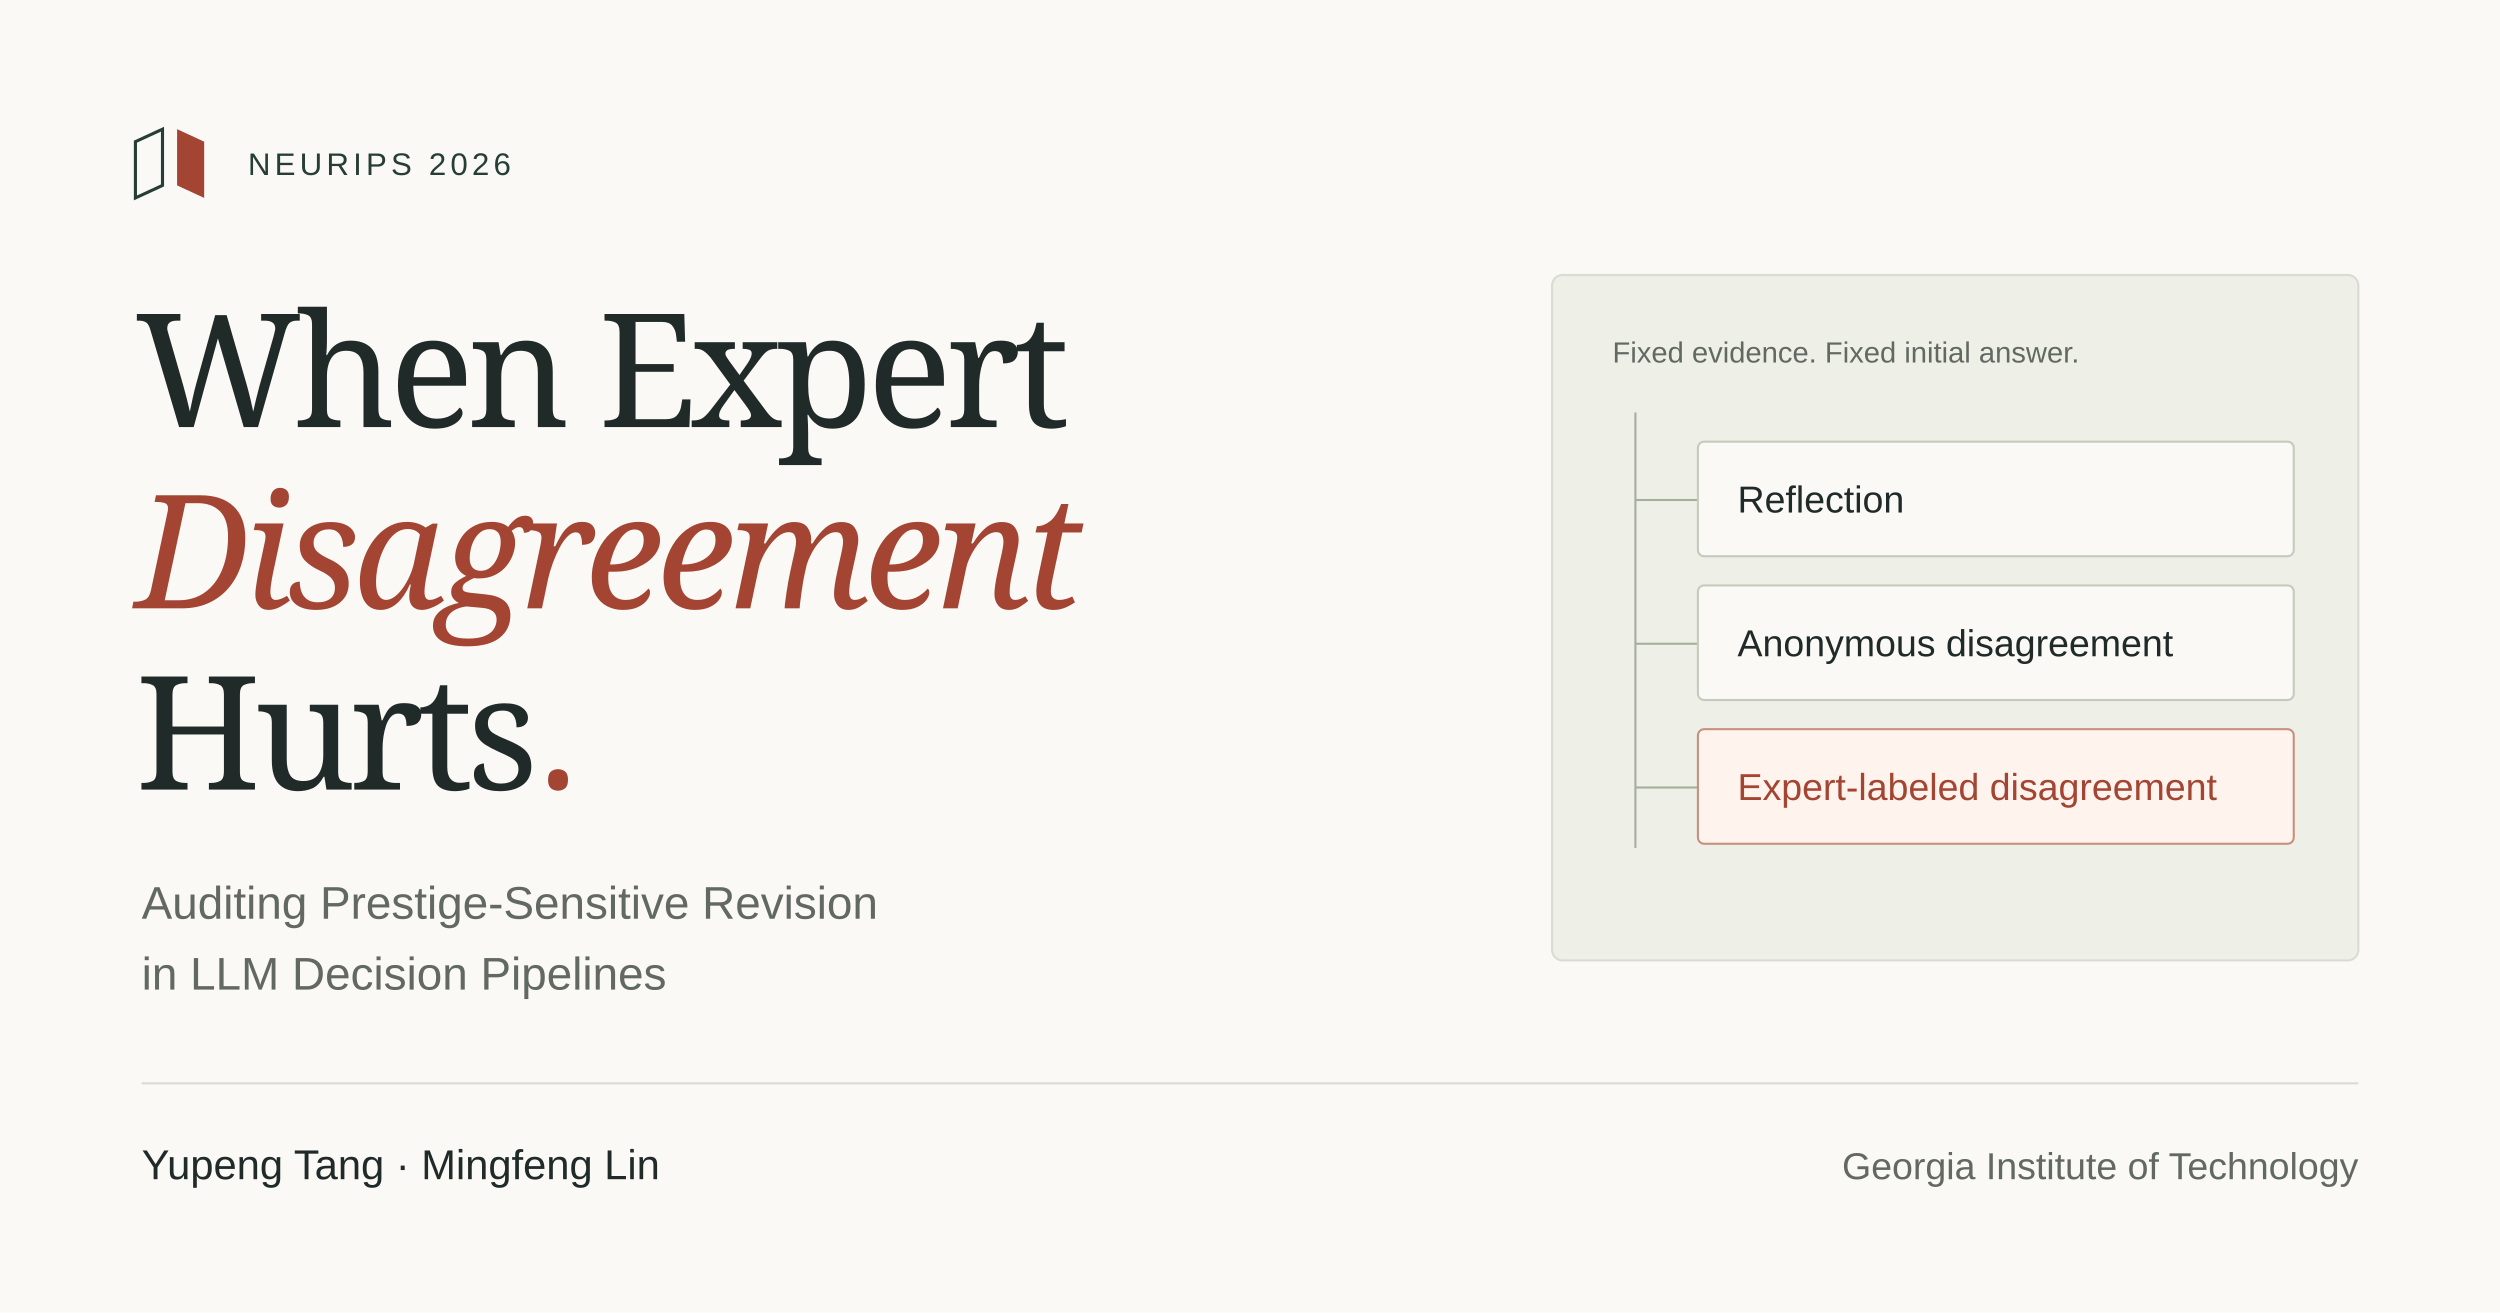
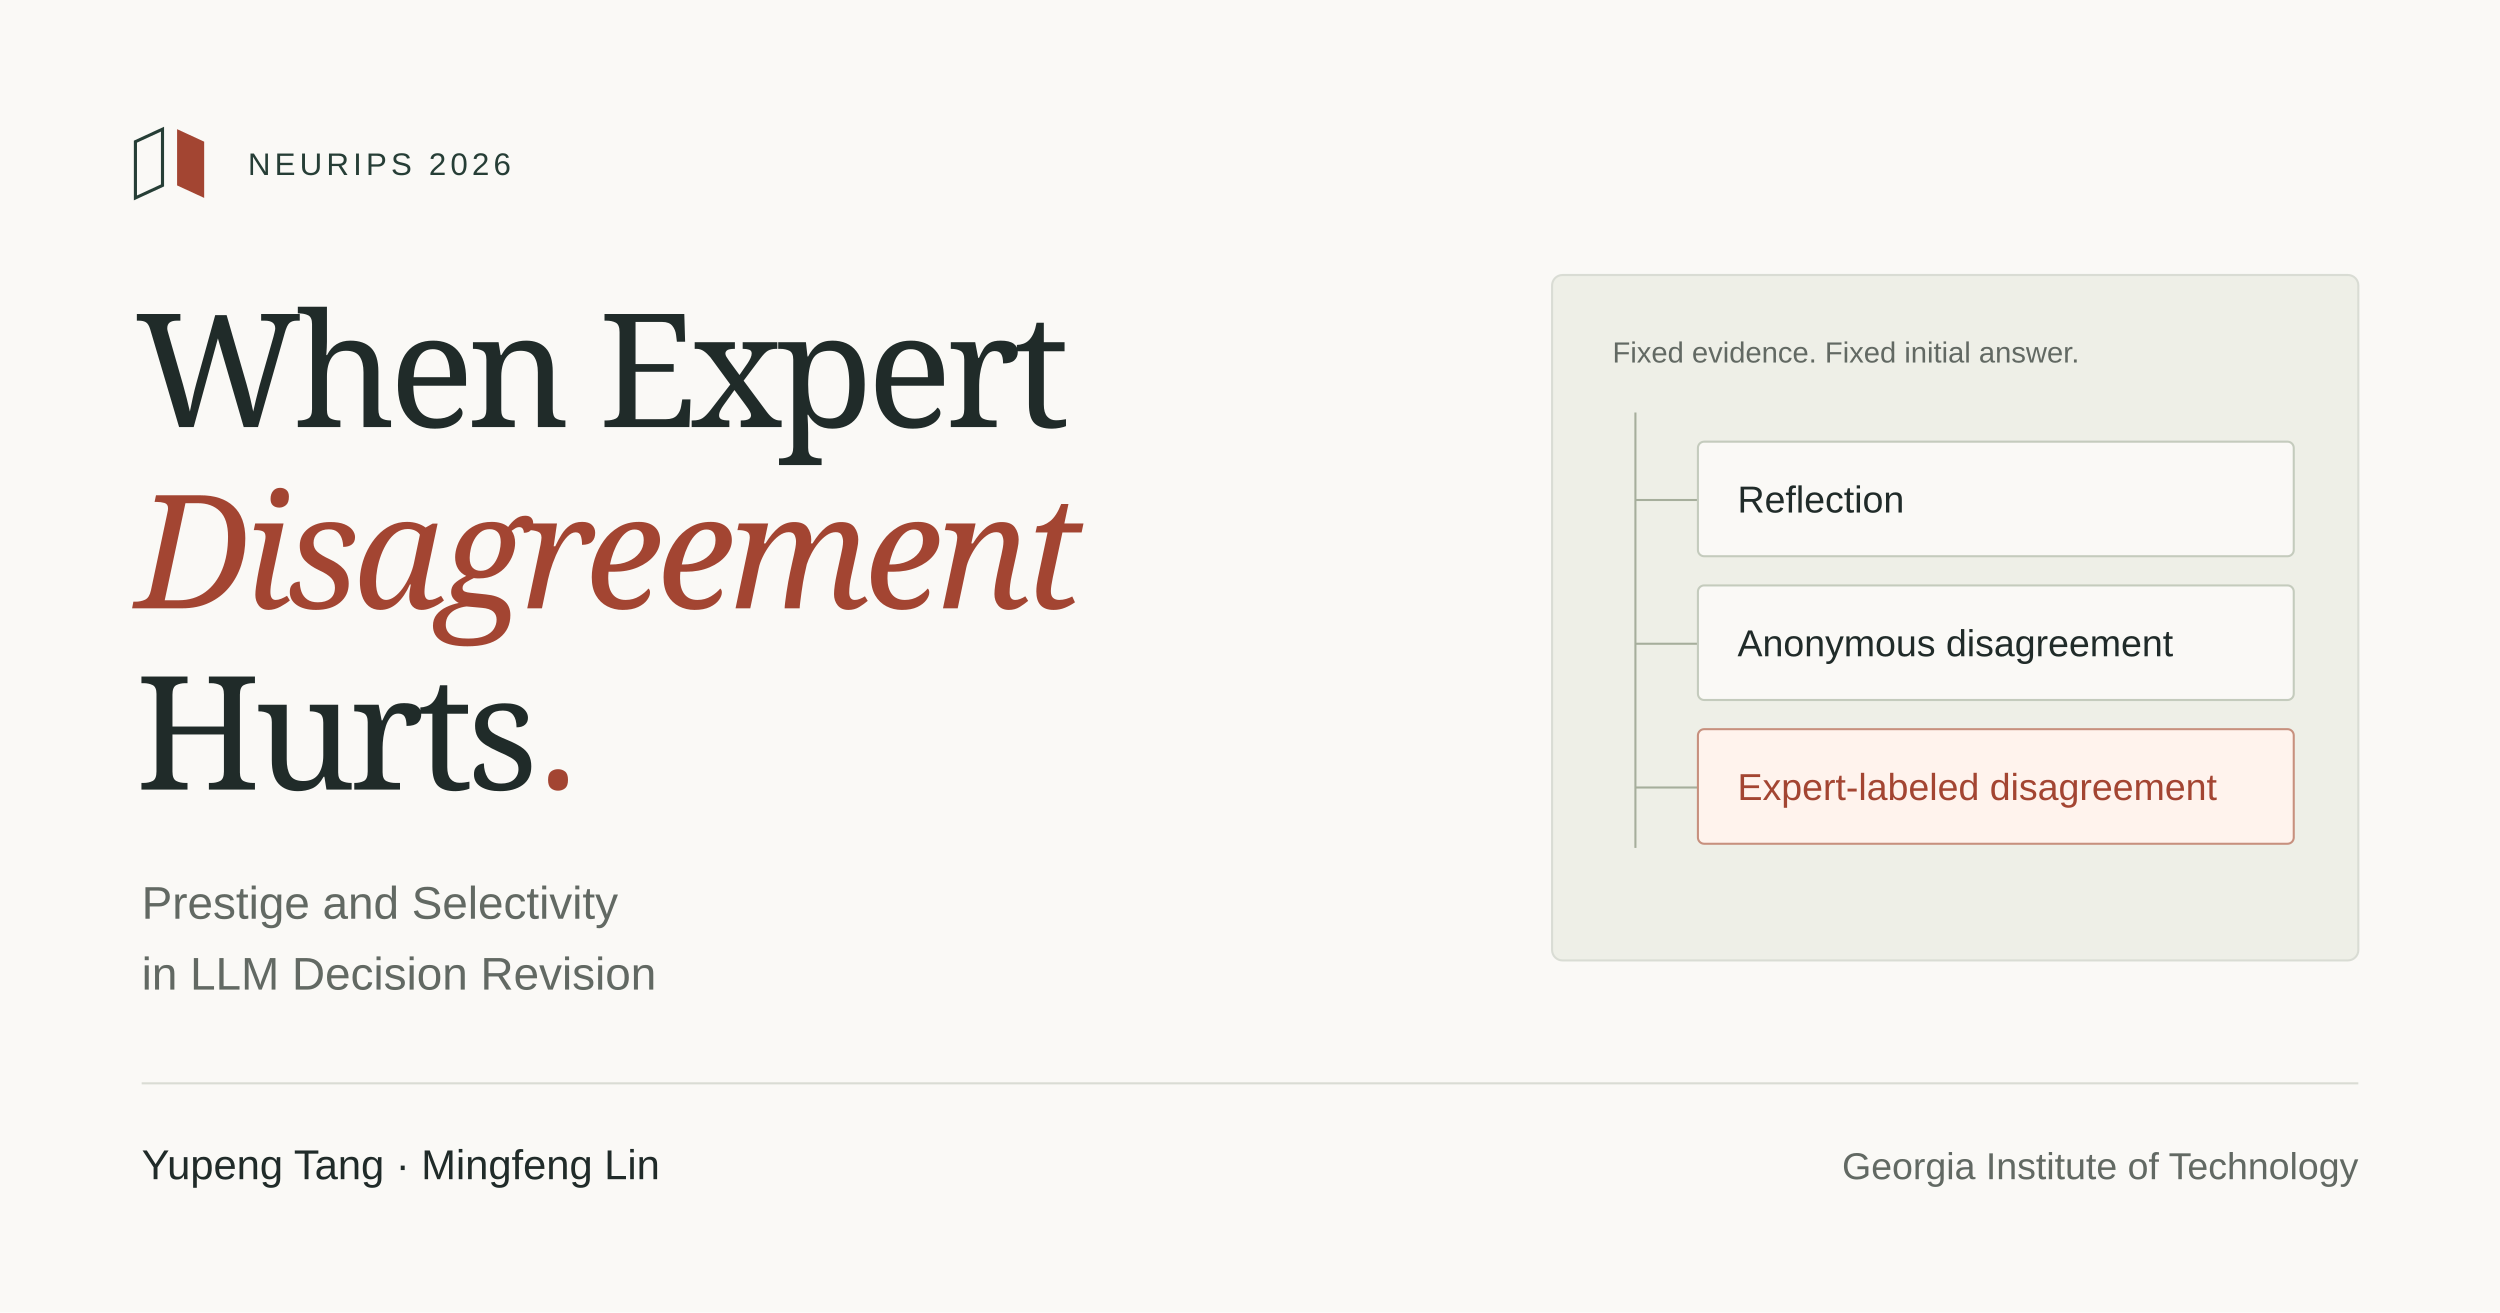
<svg xmlns="http://www.w3.org/2000/svg" width="1200" height="630" viewBox="0 0 1200 630">
  <rect width="1200" height="630" fill="#faf9f6" />
  <path d="M65 68 78 62 78 89 65 95Z" fill="none" stroke="#263e36" stroke-width="1.5" />
  <path d="M85 62 98 68 98 95 85 89Z" fill="#a34532" />
  <text x="119" y="84" font-family="Arial, sans-serif" font-size="15" letter-spacing="2" fill="#263e36">NEURIPS 2026</text>
  <text x="65" y="205" font-family="Georgia, serif" font-size="76" letter-spacing="-3" fill="#202b29">When Expert</text>
  <text x="65" y="292" font-family="Georgia, serif" font-size="76" font-style="italic" letter-spacing="-3" fill="#a34532">Disagreement</text>
  <text x="65" y="379" font-family="Georgia, serif" font-size="76" letter-spacing="-3" fill="#202b29">Hurts<tspan fill="#a34532">.</tspan>
  </text>
-   <text x="68" y="441" font-family="Arial, sans-serif" font-size="22" fill="#626963">Auditing Prestige-Sensitive Revision</text>
-   <text x="68" y="475" font-family="Arial, sans-serif" font-size="22" fill="#626963">in LLM Decision Pipelines</text>
+   <text x="68" y="441" font-family="Arial, sans-serif" font-size="22" fill="#626963">Prestige and Selectivity</text>
+   <text x="68" y="475" font-family="Arial, sans-serif" font-size="22" fill="#626963">in LLM Decision Revision</text>
  <path d="M68 520H1132" stroke="#d9dcd4" />
  <text x="68" y="566" font-family="Arial, sans-serif" font-size="20" fill="#202b29">Yupeng Tang · Mingfeng Lin</text>
  <text x="1132" y="566" text-anchor="end" font-family="Arial, sans-serif" font-size="18" fill="#626963">Georgia Institute of Technology</text>
  <rect x="745" y="132" width="387" height="329" rx="5" fill="#eeefe7" stroke="#d9dcd4" />
  <text x="774" y="174" font-family="Arial, sans-serif" font-size="14" fill="#626963">Fixed evidence. Fixed initial answer.</text>
  <path d="M785 198V407M785 240H815M785 309H815M785 378H815" fill="none" stroke="#a6ae9c" />
  <rect x="815" y="212" width="286" height="55" rx="3" fill="#faf9f6" stroke="#c4cbbd" />
  <rect x="815" y="281" width="286" height="55" rx="3" fill="#faf9f6" stroke="#c4cbbd" />
  <rect x="815" y="350" width="286" height="55" rx="3" fill="#fff3ed" stroke="#c7907e" />
  <text x="834" y="246" font-family="Arial, sans-serif" font-size="18" fill="#202b29">Reflection</text>
  <text x="834" y="315" font-family="Arial, sans-serif" font-size="18" fill="#202b29">Anonymous disagreement</text>
  <text x="834" y="384" font-family="Arial, sans-serif" font-size="18" fill="#a34532">Expert-labeled disagreement</text>
</svg>
